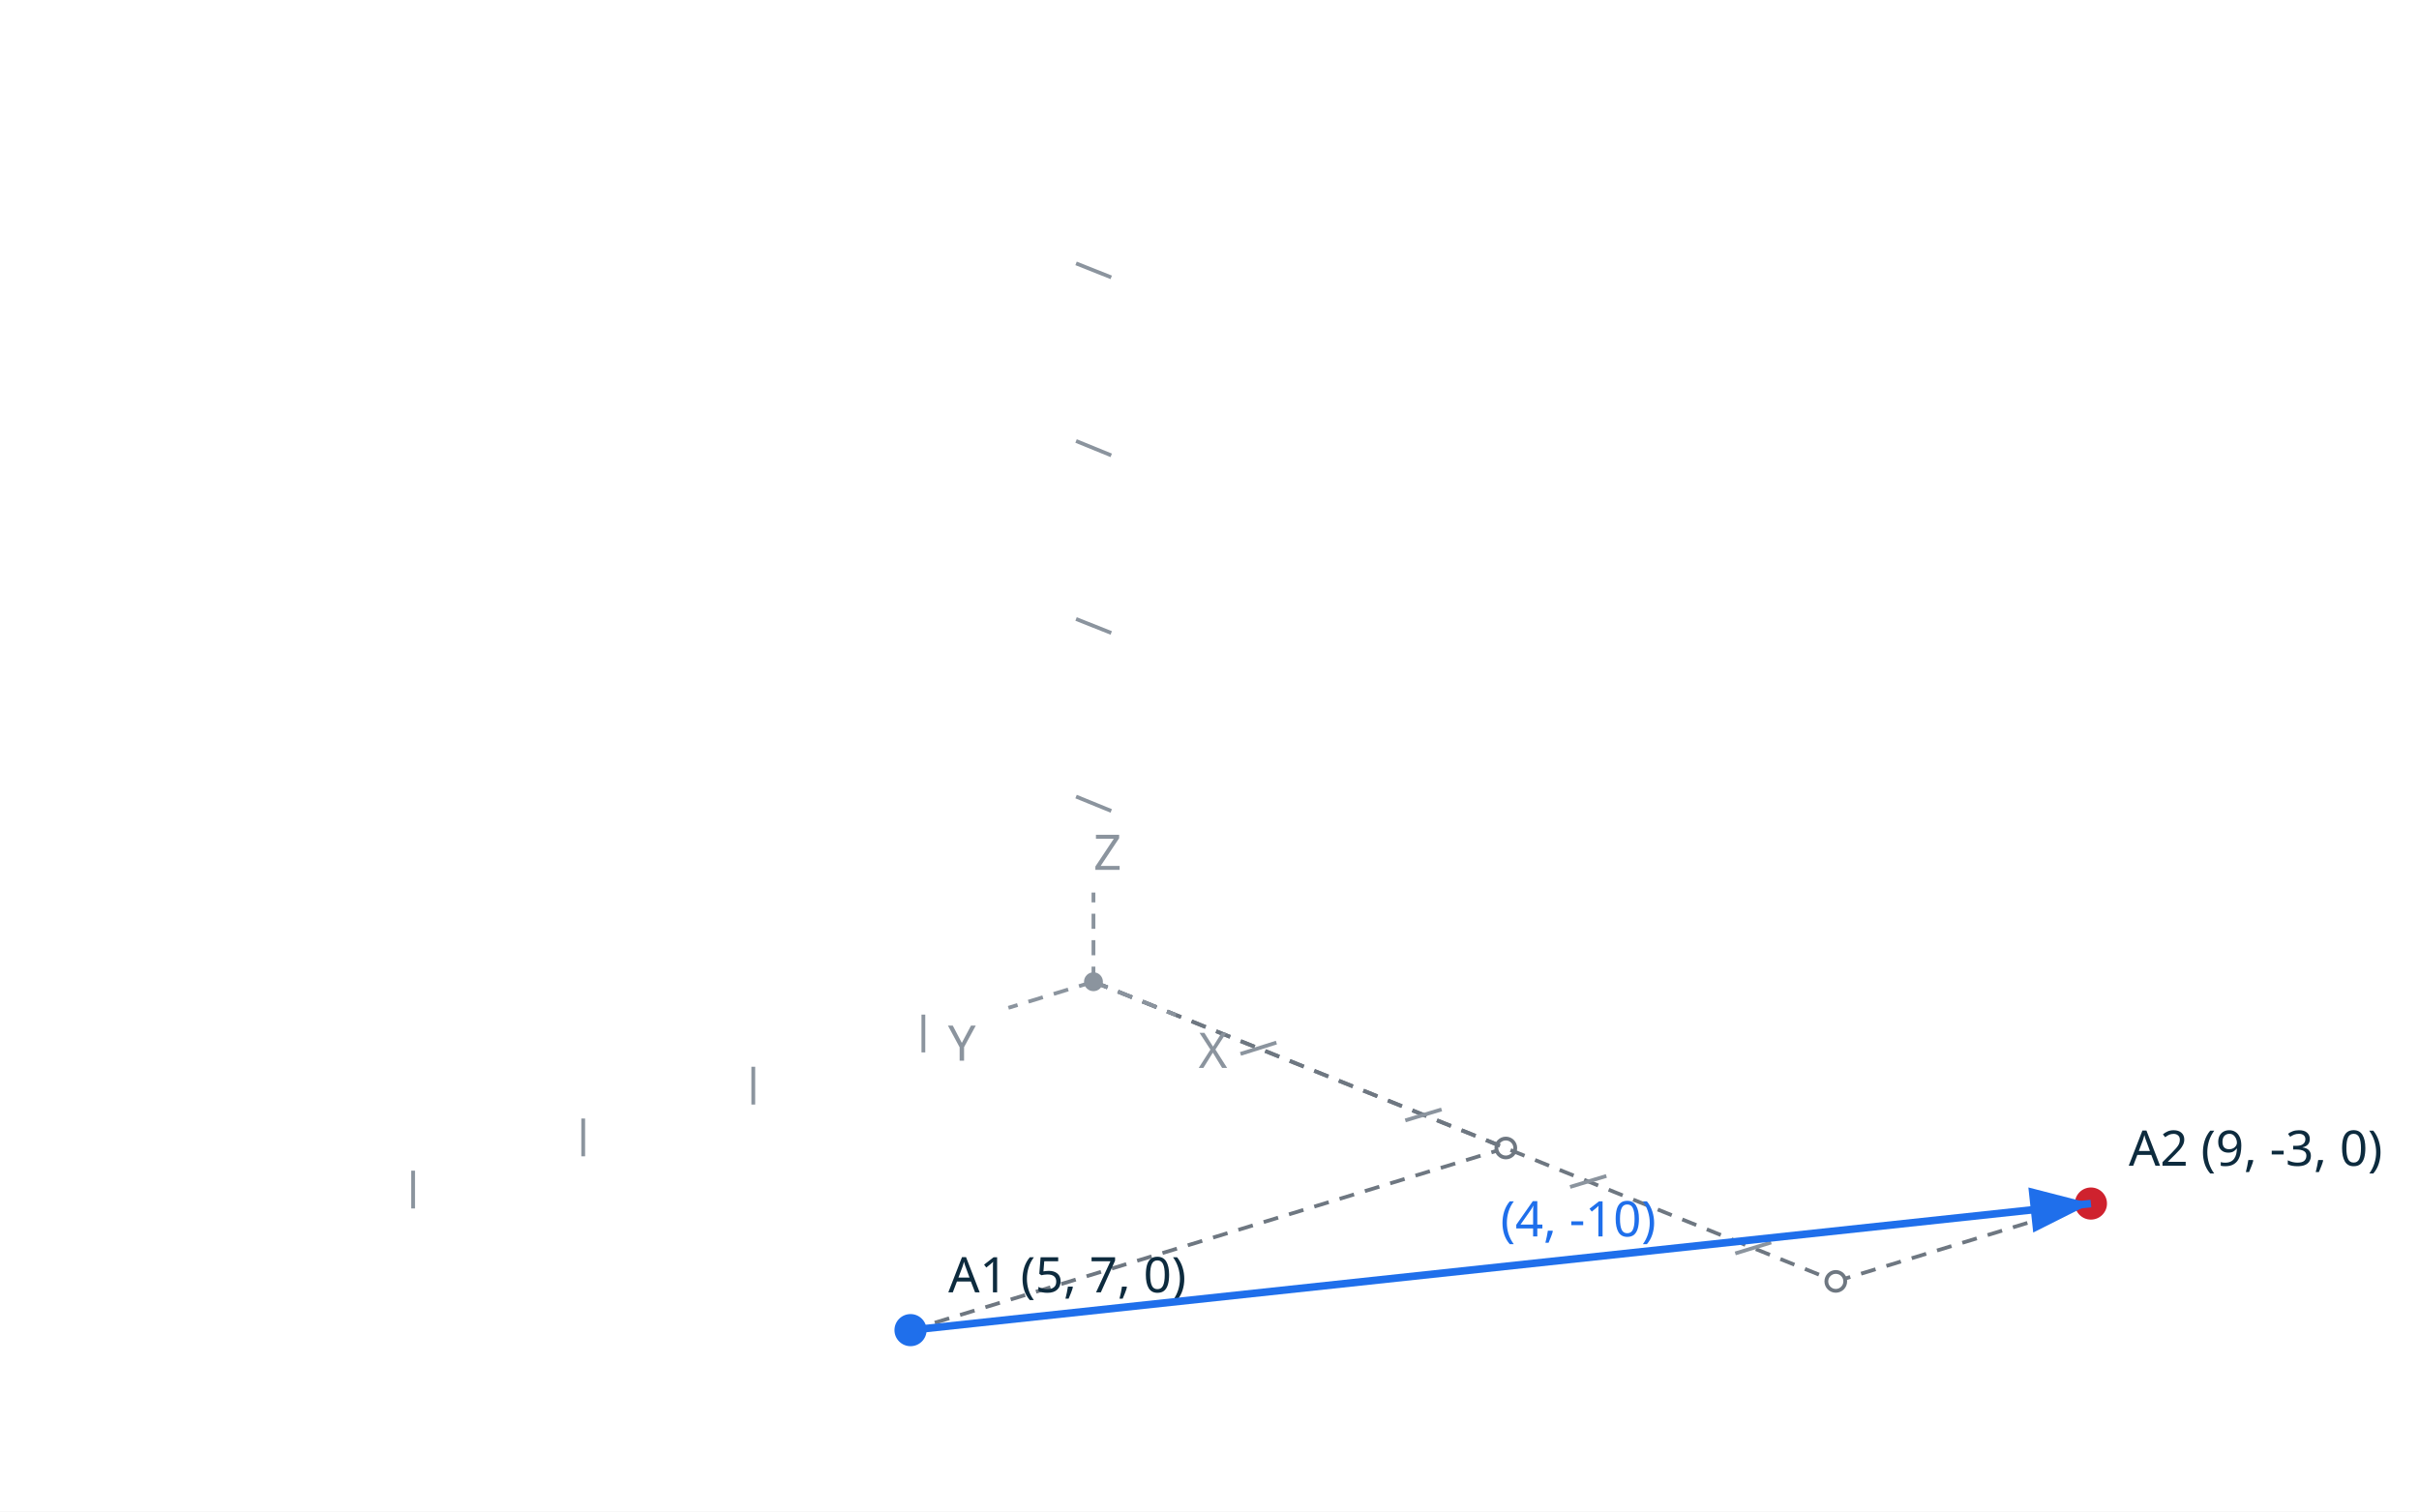
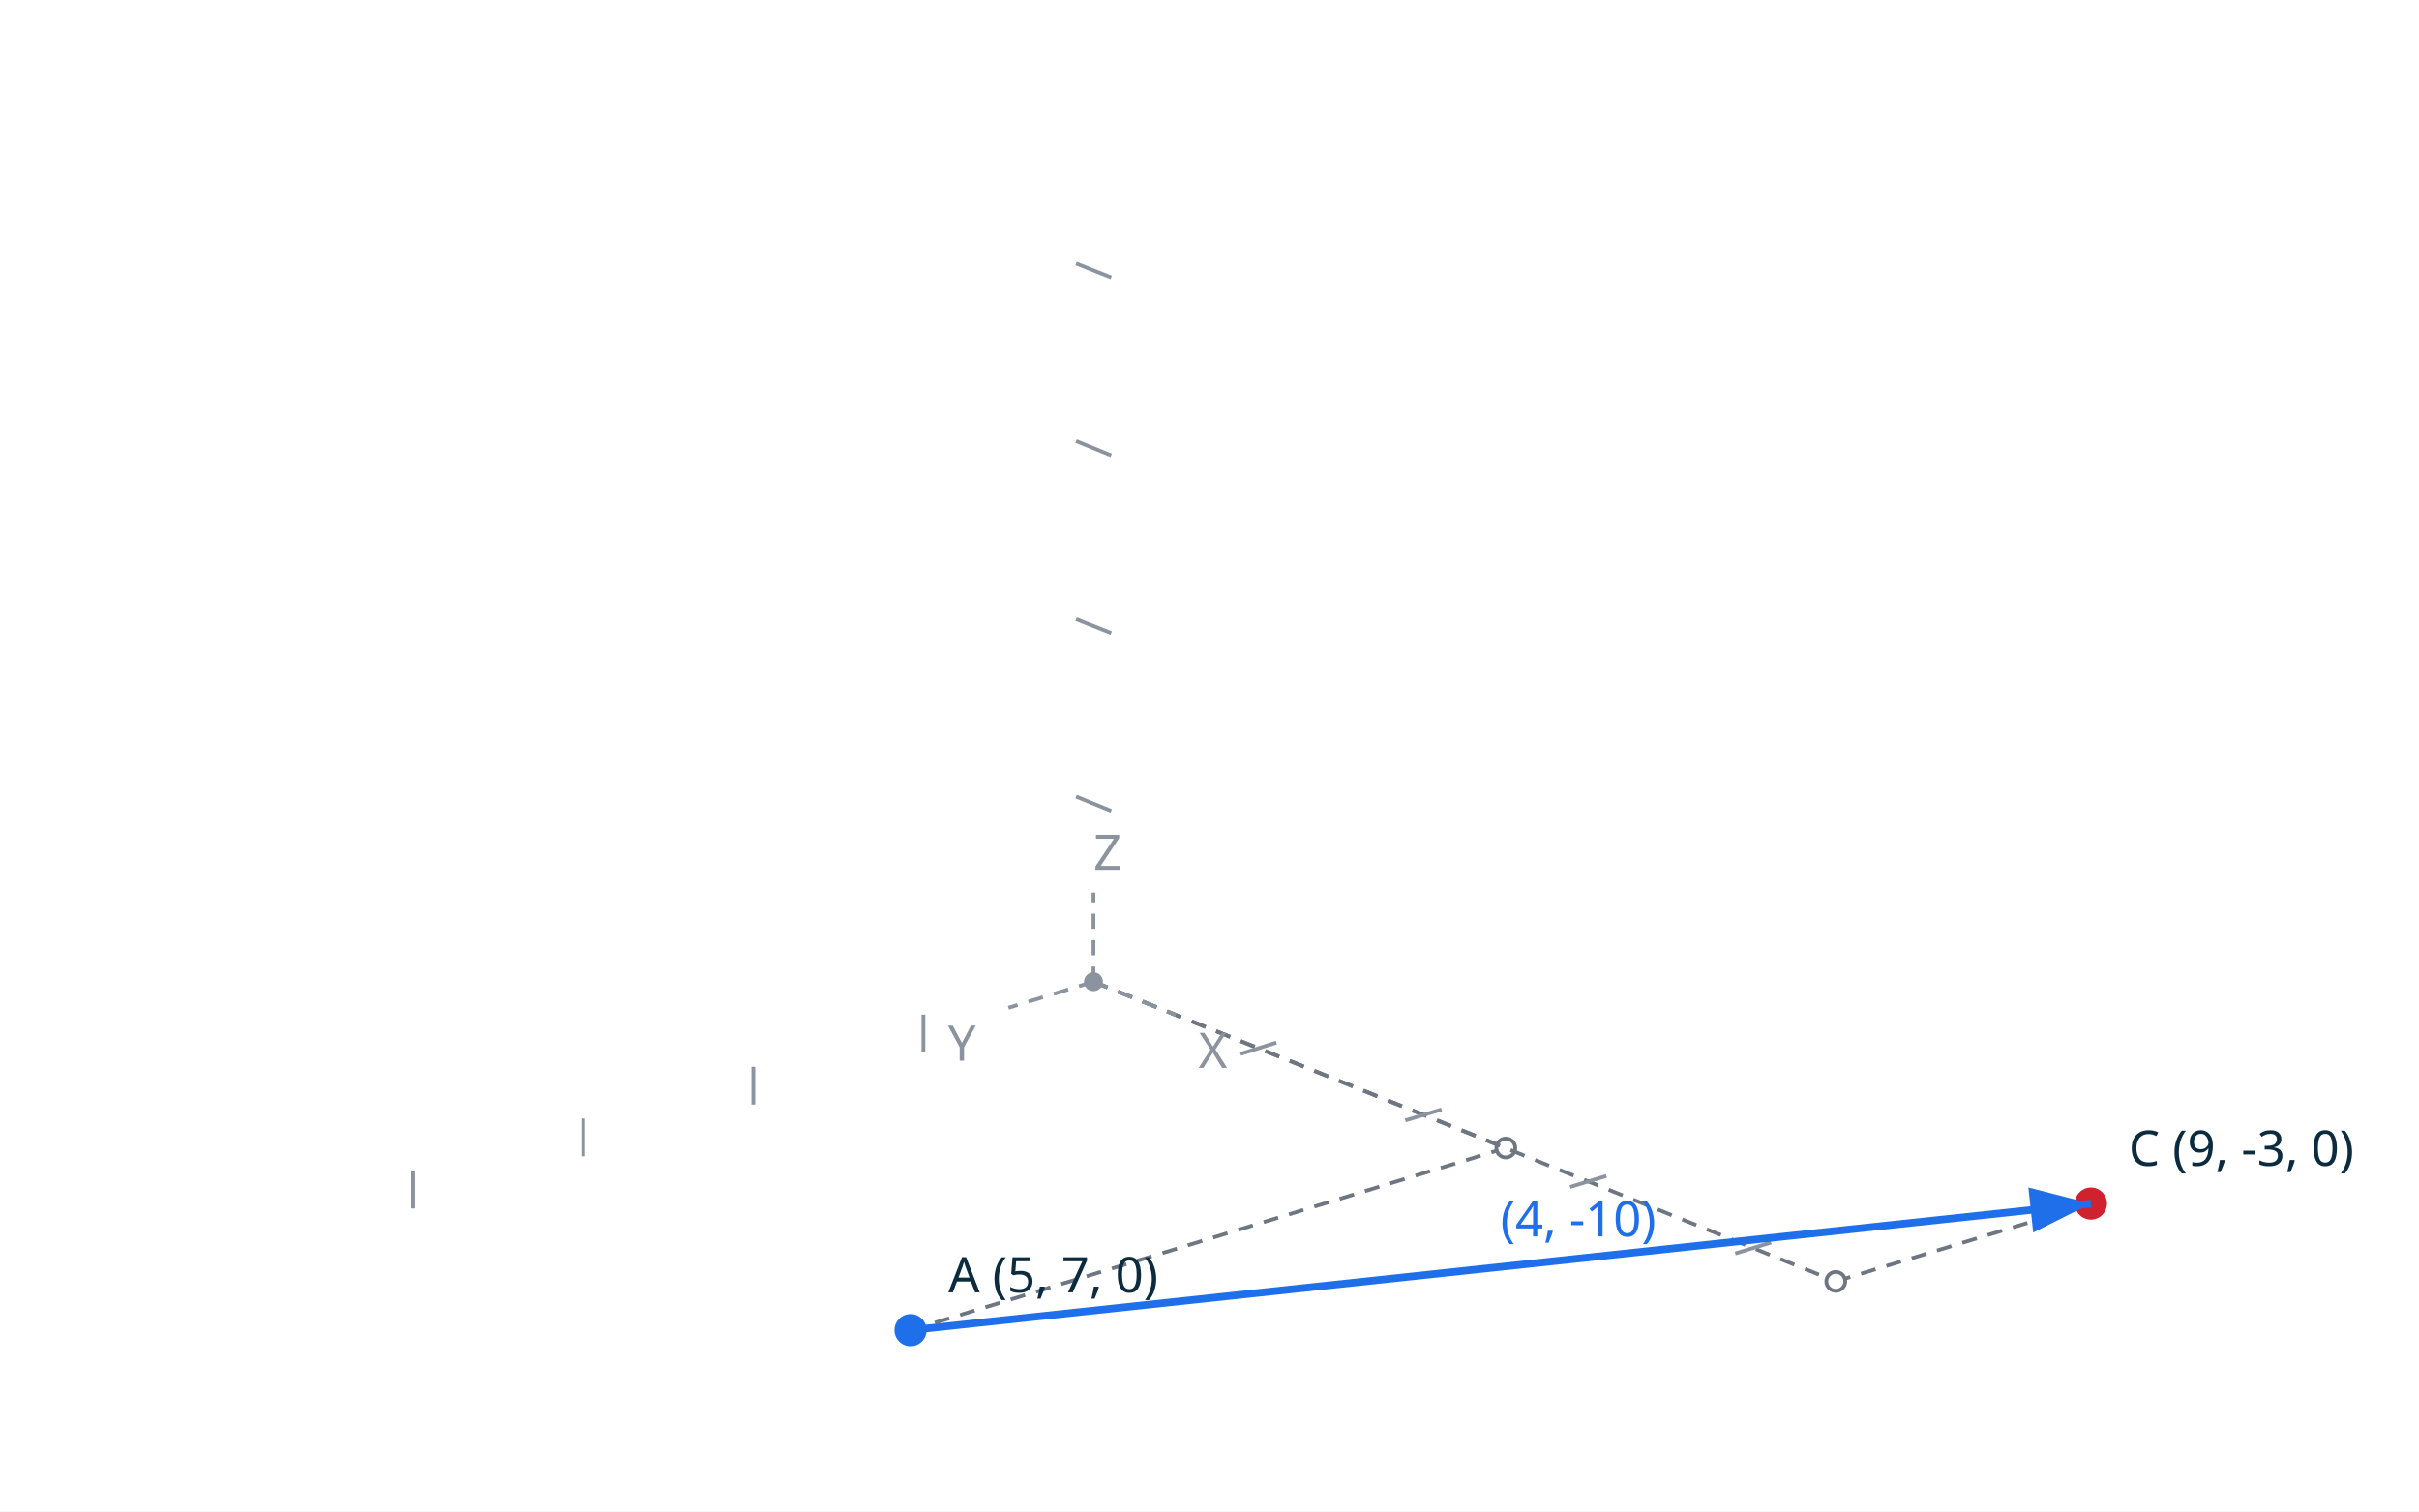
<svg xmlns="http://www.w3.org/2000/svg" viewBox="0 0 640 400" width="640" height="400">
  <rect width="640" height="400" fill="#ffffff" />
  <line x1="289.3" y1="259.8" x2="398.4" y2="303.8" stroke="#6e7781" stroke-width="1.0" stroke-dasharray="4 3" />
  <line x1="398.4" y1="303.8" x2="240.9" y2="352.0" stroke="#6e7781" stroke-width="1.0" stroke-dasharray="4 3" />
  <circle cx="398.4" cy="303.8" r="2.5" fill="#ffffff" stroke="#6e7781" stroke-width="1.0" />
  <circle cx="240.9" cy="352.0" r="2.5" fill="#ffffff" stroke="#6e7781" stroke-width="1.0" />
  <line x1="289.3" y1="259.8" x2="485.7" y2="339.1" stroke="#6e7781" stroke-width="1.0" stroke-dasharray="4 3" />
  <line x1="485.7" y1="339.1" x2="553.2" y2="318.5" stroke="#6e7781" stroke-width="1.0" stroke-dasharray="4 3" />
  <circle cx="485.7" cy="339.1" r="2.5" fill="#ffffff" stroke="#6e7781" stroke-width="1.0" />
  <circle cx="553.2" cy="318.5" r="2.5" fill="#ffffff" stroke="#6e7781" stroke-width="1.0" />
  <line x1="289.3" y1="259.8" x2="311.1" y2="268.6" stroke="#8b949e" stroke-width="1.0" stroke-dasharray="4 3" />
  <text x="317.1" y="282.6" fill="#8b949e" font-family="sans-serif" font-size="13">X</text>
  <line x1="289.3" y1="259.8" x2="266.8" y2="266.7" stroke="#8b949e" stroke-width="1.0" stroke-dasharray="4 3" />
  <text x="250.8" y="280.7" fill="#8b949e" font-family="sans-serif" font-size="13">Y</text>
  <line x1="289.3" y1="259.8" x2="289.3" y2="236.2" stroke="#8b949e" stroke-width="1.0" stroke-dasharray="4 3" />
  <text x="289.3" y="230.2" fill="#8b949e" font-family="sans-serif" font-size="13">Z</text>
  <circle cx="289.3" cy="259.8" r="2.5" fill="#8b949e" />
  <line x1="337.7" y1="275.9" x2="328.2" y2="278.9" stroke="#8b949e" stroke-width="1.0" />
  <line x1="381.4" y1="293.6" x2="371.8" y2="296.5" stroke="#8b949e" stroke-width="1.0" />
  <line x1="425.0" y1="311.2" x2="415.4" y2="314.1" stroke="#8b949e" stroke-width="1.0" />
  <line x1="468.6" y1="328.8" x2="459.1" y2="331.7" stroke="#8b949e" stroke-width="1.0" />
  <line x1="244.3" y1="278.5" x2="244.3" y2="268.5" stroke="#8b949e" stroke-width="1.0" />
  <line x1="199.3" y1="292.3" x2="199.3" y2="282.3" stroke="#8b949e" stroke-width="1.0" />
  <line x1="154.3" y1="306.0" x2="154.3" y2="296.0" stroke="#8b949e" stroke-width="1.0" />
  <line x1="109.3" y1="319.8" x2="109.3" y2="309.8" stroke="#8b949e" stroke-width="1.0" />
  <line x1="284.7" y1="210.8" x2="294.0" y2="214.6" stroke="#8b949e" stroke-width="1.0" />
  <line x1="284.7" y1="163.8" x2="294.0" y2="167.5" stroke="#8b949e" stroke-width="1.0" />
  <line x1="284.7" y1="116.7" x2="294.0" y2="120.5" stroke="#8b949e" stroke-width="1.0" />
  <line x1="284.7" y1="69.7" x2="294.0" y2="73.4" stroke="#8b949e" stroke-width="1.0" />
  <circle cx="240.9" cy="352.0" r="5.0" fill="#1f6feb" stroke="#ffffff" stroke-width="1.5" />
-   <text x="250.9" y="342.0" fill="#0d2b3e" font-family="sans-serif" font-size="13">A1 (5, 7, 0)</text>
+   <text x="250.9" y="342.0" fill="#0d2b3e" font-family="sans-serif" font-size="13">A (5, 7, 0)</text>
  <circle cx="553.2" cy="318.5" r="5.0" fill="#cf222e" stroke="#ffffff" stroke-width="1.5" />
-   <text x="563.2" y="308.5" fill="#0d2b3e" font-family="sans-serif" font-size="13">A2 (9, -3, 0)</text>
+   <text x="563.2" y="308.5" fill="#0d2b3e" font-family="sans-serif" font-size="13">C (9, -3, 0)</text>
  <defs>
    <marker id="arrow" markerWidth="10" markerHeight="10" refX="8" refY="3" orient="auto">
      <path d="M0,0 L8,3 L0,6 z" fill="#1a7f37" />
    </marker>
    <marker id="arrow1" markerWidth="10" markerHeight="10" refX="8" refY="3" orient="auto">
      <path d="M0,0 L8,3 L0,6 z" fill="#1f6feb" />
    </marker>
  </defs>
  <line x1="240.9" y1="352.0" x2="553.2" y2="318.5" stroke="#1f6feb" stroke-width="2.0" marker-end="url(#arrow1)" />
  <text x="397.0" y="327.2" fill="#1f6feb" font-family="sans-serif" font-size="13">(4, -10)</text>
</svg>
